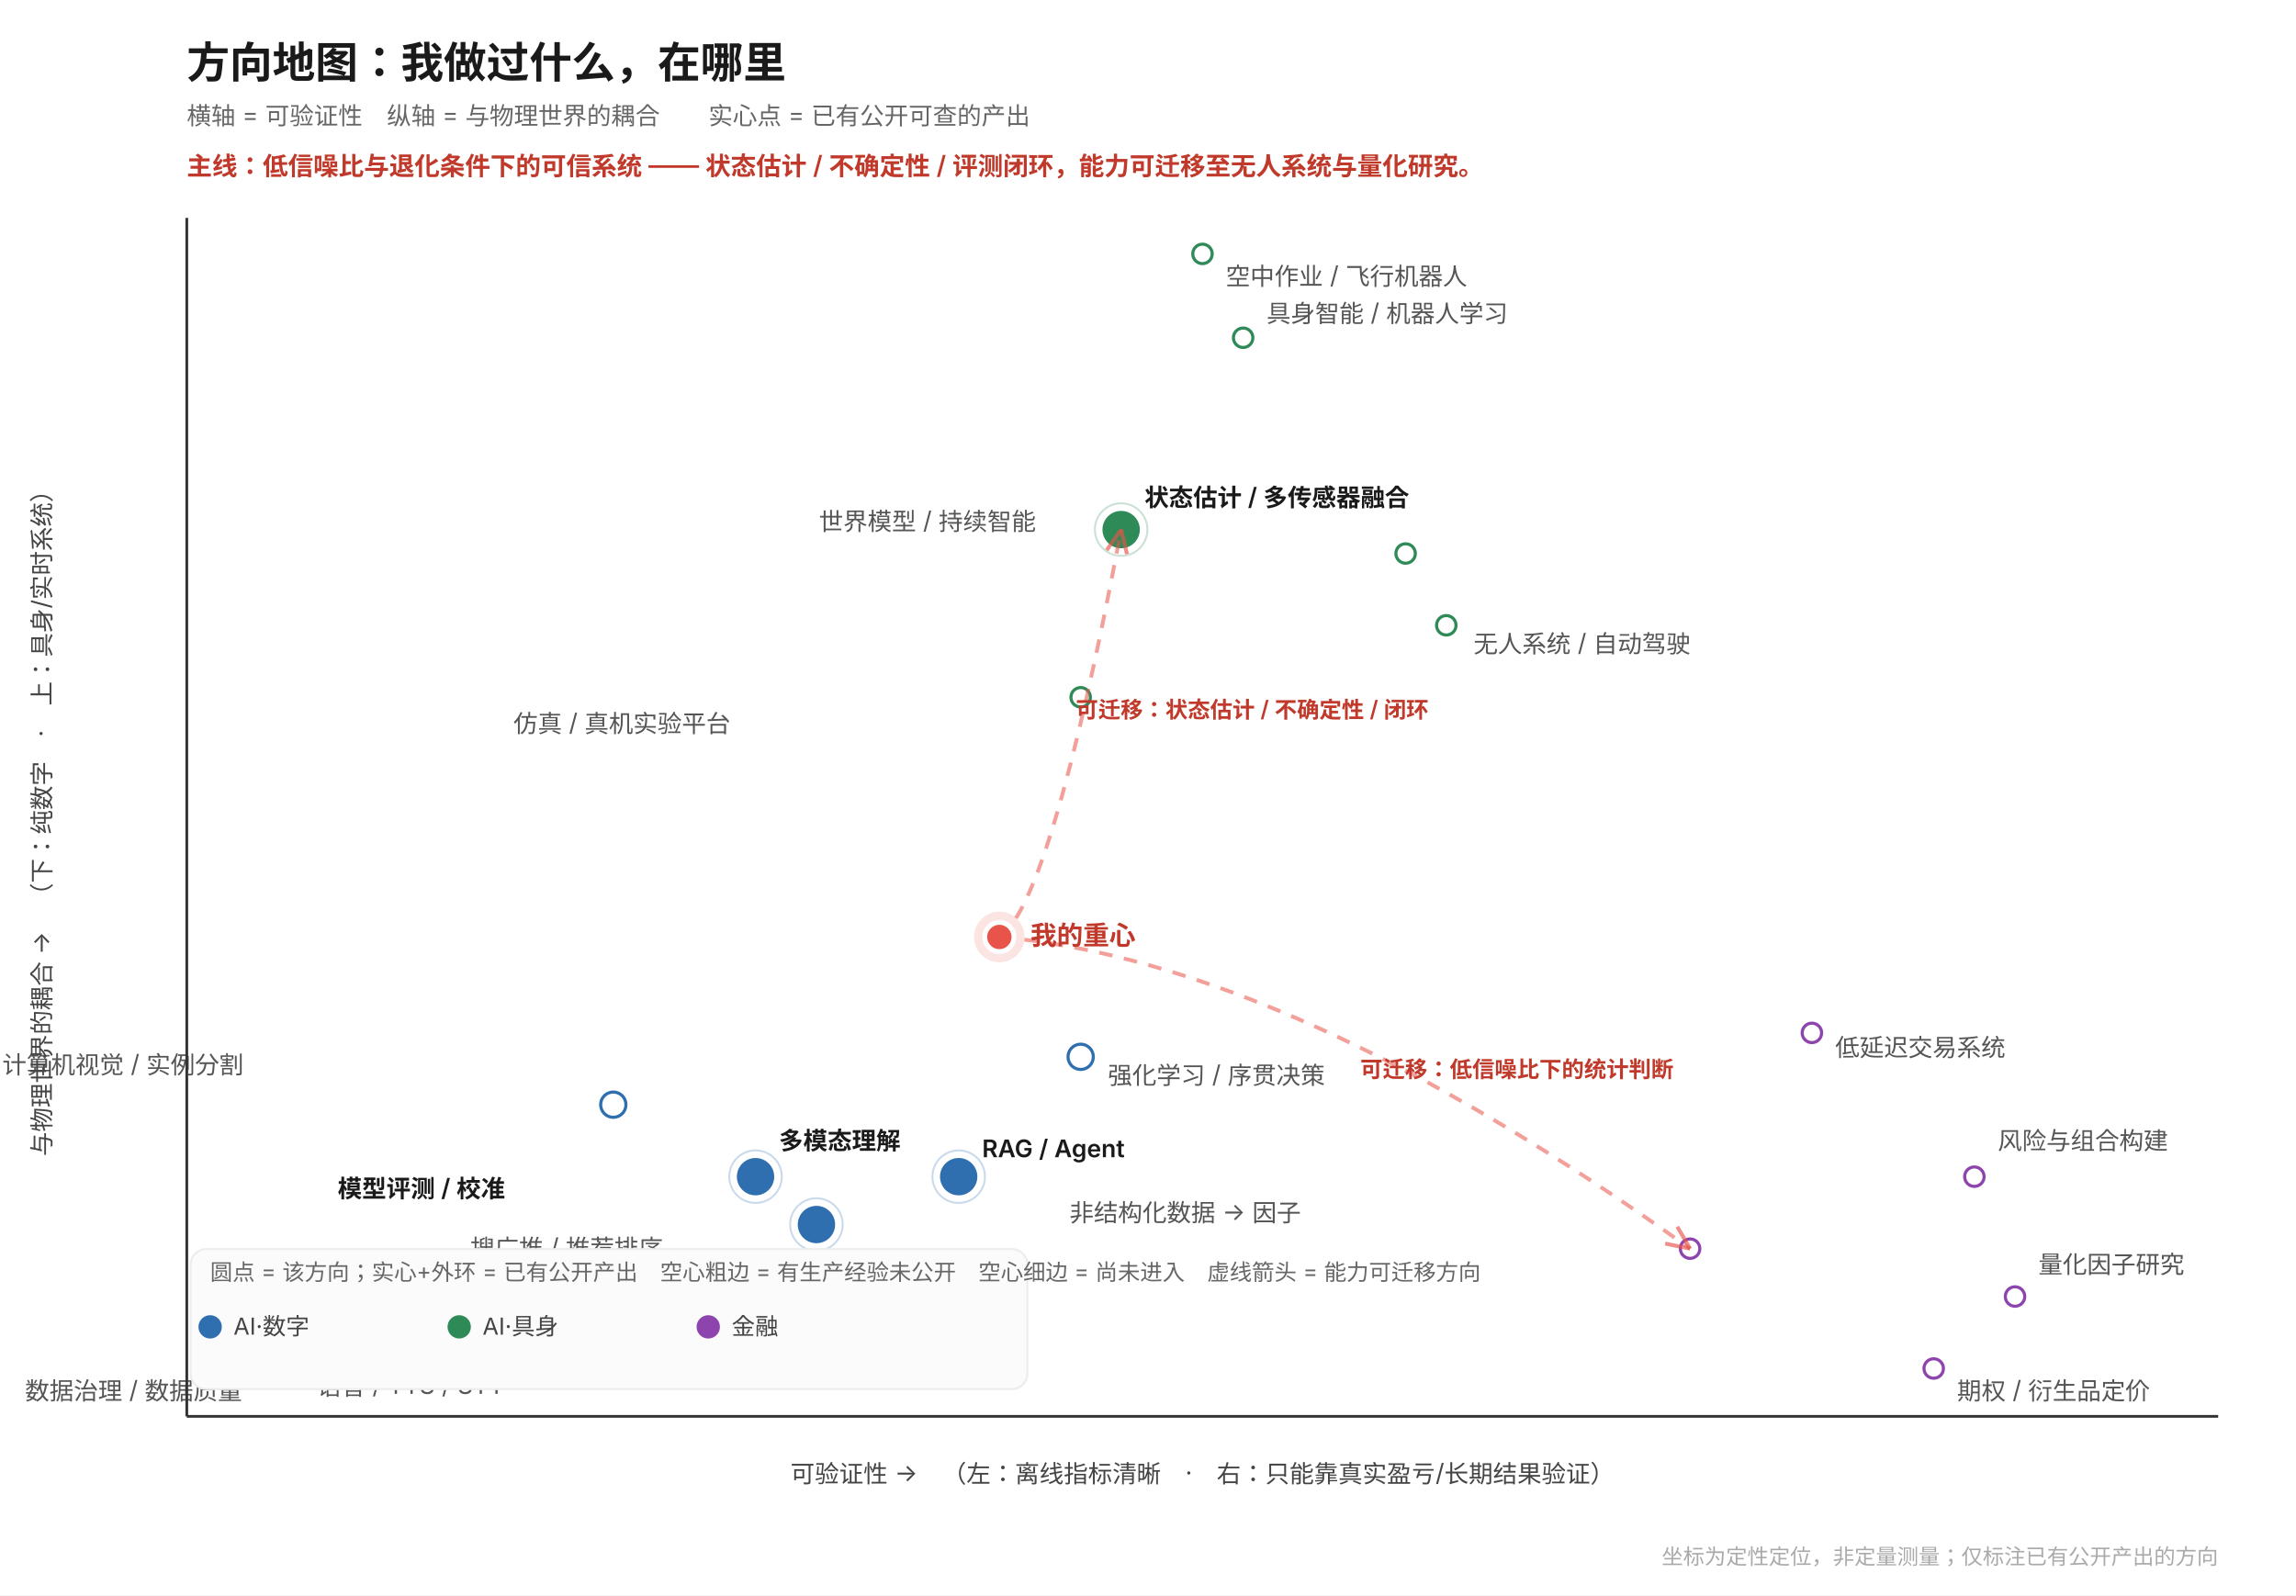
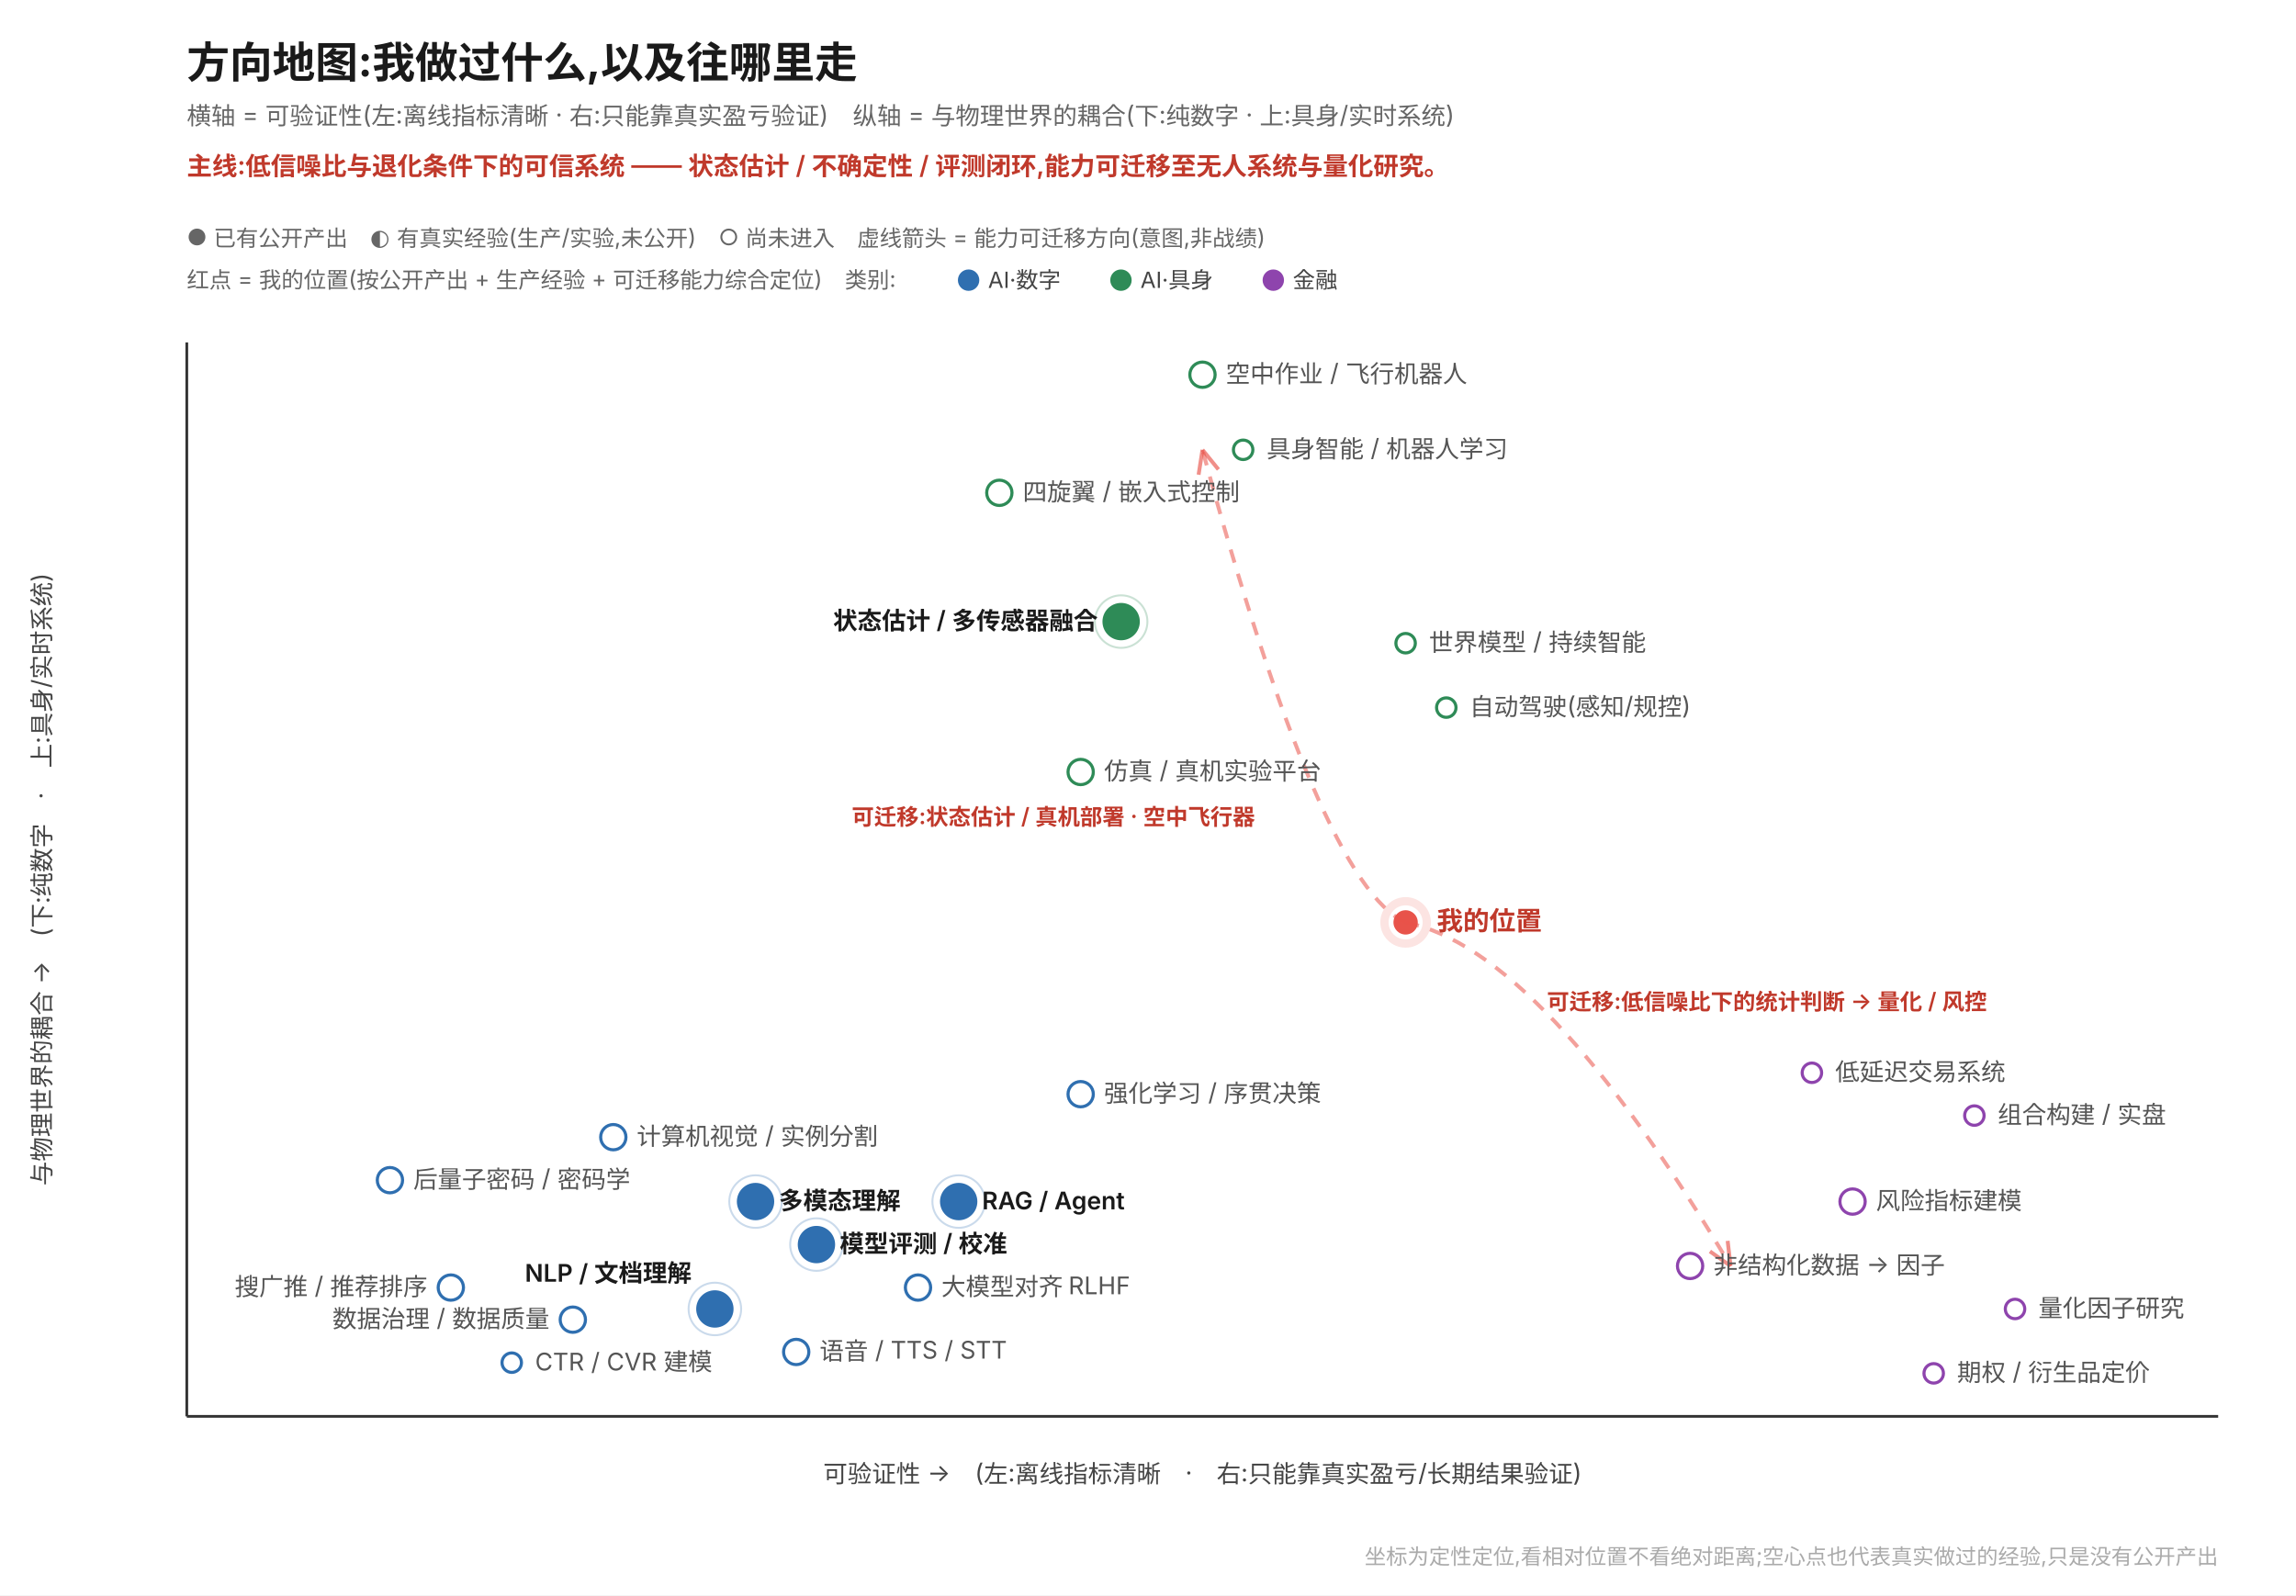
<svg xmlns="http://www.w3.org/2000/svg" width="1180" height="820" viewBox="0 0 1180 820" font-family="-apple-system,BlinkMacSystemFont,'Noto Sans SC','Microsoft YaHei',sans-serif">
  <rect width="1180" height="820" fill="#ffffff" />
-   <text x="96" y="40" font-size="22" font-weight="700" fill="#1a1a1a">方向地图：我做过什么，在哪里</text>
-   <text x="96" y="64" font-size="12.5" fill="#666">横轴 = 可验证性　纵轴 = 与物理世界的耦合　　实心点 = 已有公开可查的产出</text>
-   <text x="96" y="90" font-size="13" font-weight="600" fill="#c0392b">主线：低信噪比与退化条件下的可信系统 —— 状态估计 / 不确定性 / 评测闭环，能力可迁移至无人系统与量化研究。</text>
-   <circle cx="231.7" cy="654.1" r="6.5" fill="#ffffff" stroke="#2f6fb0" stroke-width="1.6" />
-   <text x="241.7" y="646.1" font-size="12.5" font-weight="400" fill="#555" text-anchor="start">搜广推 / 推荐排序</text>
-   <circle cx="263.0" cy="697.2" r="5.0" fill="#ffffff" stroke="#2f6fb0" stroke-width="1.6" />
-   <text x="273.0" y="711.2" font-size="12.5" font-weight="400" fill="#555" text-anchor="start">CTR / CVR 建模</text>
-   <circle cx="367.4" cy="666.4" r="8.5" fill="#2f6fb0" stroke="#2f6fb0" stroke-width="2.2" />
-   <circle cx="367.4" cy="666.4" r="13.5" fill="none" stroke="#2f6fb0" stroke-opacity="0.25" />
-   <text x="379.4" y="682.4" font-size="12.5" font-weight="600" fill="#1a1a1a" text-anchor="start">NLP / 文档理解</text>
-   <circle cx="388.3" cy="604.8" r="8.5" fill="#2f6fb0" stroke="#2f6fb0" stroke-width="2.2" />
-   <circle cx="388.3" cy="604.8" r="13.5" fill="none" stroke="#2f6fb0" stroke-opacity="0.25" />
-   <text x="400.3" y="590.8" font-size="12.5" font-weight="600" fill="#1a1a1a" text-anchor="start">多模态理解</text>
-   <circle cx="492.7" cy="604.8" r="8.5" fill="#2f6fb0" stroke="#2f6fb0" stroke-width="2.2" />
-   <circle cx="492.7" cy="604.8" r="13.5" fill="none" stroke="#2f6fb0" stroke-opacity="0.25" />
-   <text x="504.7" y="594.8" font-size="12.5" font-weight="600" fill="#1a1a1a" text-anchor="start">RAG / Agent</text>
-   <circle cx="555.4" cy="543.2" r="6.5" fill="#ffffff" stroke="#2f6fb0" stroke-width="1.6" />
-   <text x="569.4" y="557.2" font-size="12.5" font-weight="400" fill="#555" text-anchor="start">强化学习 / 序贯决策</text>
-   <circle cx="471.8" cy="654.1" r="6.5" fill="#ffffff" stroke="#2f6fb0" stroke-width="1.6" />
-   <text x="321.8" y="670.1" font-size="12.5" font-weight="400" fill="#555" text-anchor="end">大模型对齐 RLHF</text>
-   <circle cx="419.6" cy="629.4" r="8.5" fill="#2f6fb0" stroke="#2f6fb0" stroke-width="2.2" />
-   <circle cx="419.6" cy="629.4" r="13.5" fill="none" stroke="#2f6fb0" stroke-opacity="0.25" />
-   <text x="259.6" y="615.4" font-size="12.5" font-weight="600" fill="#1a1a1a" text-anchor="end">模型评测 / 校准</text>
-   <circle cx="294.4" cy="703.4" r="6.5" fill="#ffffff" stroke="#2f6fb0" stroke-width="1.6" />
-   <text x="124.4" y="719.4" font-size="12.5" font-weight="400" fill="#555" text-anchor="end">数据治理 / 数据质量</text>
-   <circle cx="315.2" cy="567.8" r="6.5" fill="#ffffff" stroke="#2f6fb0" stroke-width="1.6" />
-   <text x="125.2" y="551.8" font-size="12.5" font-weight="400" fill="#555" text-anchor="end">计算机视觉 / 实例分割</text>
-   <circle cx="409.2" cy="691.0" r="6.5" fill="#ffffff" stroke="#2f6fb0" stroke-width="1.6" />
-   <text x="259.2" y="717.0" font-size="12.5" font-weight="400" fill="#555" text-anchor="end">语音 / TTS / STT</text>
-   <circle cx="576.2" cy="272.2" r="8.5" fill="#2e8b57" stroke="#2e8b57" stroke-width="2.2" />
-   <circle cx="576.2" cy="272.2" r="13.5" fill="none" stroke="#2e8b57" stroke-opacity="0.25" />
-   <text x="588.2" y="260.2" font-size="12.5" font-weight="600" fill="#1a1a1a" text-anchor="start">状态估计 / 多传感器融合</text>
-   <circle cx="638.9" cy="173.6" r="5.0" fill="#ffffff" stroke="#2e8b57" stroke-width="1.6" />
-   <text x="650.9" y="165.6" font-size="12.5" font-weight="400" fill="#555" text-anchor="start">具身智能 / 机器人学习</text>
-   <circle cx="618.0" cy="130.5" r="5.0" fill="#ffffff" stroke="#2e8b57" stroke-width="1.6" />
-   <text x="630.0" y="146.5" font-size="12.5" font-weight="400" fill="#555" text-anchor="start">空中作业 / 飞行机器人</text>
-   <circle cx="743.3" cy="321.4" r="5.0" fill="#ffffff" stroke="#2e8b57" stroke-width="1.6" />
-   <text x="757.3" y="335.4" font-size="12.5" font-weight="400" fill="#555" text-anchor="start">无人系统 / 自动驾驶</text>
-   <circle cx="722.4" cy="284.5" r="5.0" fill="#ffffff" stroke="#2e8b57" stroke-width="1.6" />
-   <text x="532.4" y="272.5" font-size="12.5" font-weight="400" fill="#555" text-anchor="end">世界模型 / 持续智能</text>
-   <circle cx="555.4" cy="358.4" r="5.0" fill="#ffffff" stroke="#2e8b57" stroke-width="1.6" />
-   <text x="375.4" y="376.4" font-size="12.5" font-weight="400" fill="#555" text-anchor="end">仿真 / 真机实验平台</text>
-   <circle cx="1035.6" cy="666.4" r="5.0" fill="#ffffff" stroke="#8e44ad" stroke-width="1.6" />
-   <text x="1047.6" y="654.4" font-size="12.5" font-weight="400" fill="#555" text-anchor="start">量化因子研究</text>
-   <circle cx="993.8" cy="703.4" r="5.0" fill="#ffffff" stroke="#8e44ad" stroke-width="1.6" />
-   <text x="1005.8" y="719.4" font-size="12.5" font-weight="400" fill="#555" text-anchor="start">期权 / 衍生品定价</text>
-   <circle cx="868.6" cy="641.8" r="5.0" fill="#ffffff" stroke="#8e44ad" stroke-width="1.6" />
-   <text x="668.6" y="627.8" font-size="12.5" font-weight="400" fill="#555" text-anchor="end">非结构化数据 → 因子</text>
-   <circle cx="931.2" cy="530.9" r="5.0" fill="#ffffff" stroke="#8e44ad" stroke-width="1.6" />
-   <text x="943.2" y="542.9" font-size="12.5" font-weight="400" fill="#555" text-anchor="start">低延迟交易系统</text>
-   <circle cx="1014.7" cy="604.8" r="5.0" fill="#ffffff" stroke="#8e44ad" stroke-width="1.6" />
-   <text x="1026.7" y="590.8" font-size="12.5" font-weight="400" fill="#555" text-anchor="start">风险与组合构建</text>
-   <path d="M 513.6 481.6 Q 539.9 464.8 576.2 272.2" fill="none" stroke="#e8534a" stroke-width="2" stroke-dasharray="7 6" stroke-opacity="0.55" />
-   <line x1="576.2" y1="272.2" x2="579.2" y2="284.8" stroke="#e8534a" stroke-width="2" stroke-opacity="0.65" />
-   <line x1="576.2" y1="272.2" x2="568.8" y2="282.8" stroke="#e8534a" stroke-width="2" stroke-opacity="0.65" />
-   <text x="552.9" y="368.9" font-size="11.5" fill="#c0392b" font-weight="600">可迁移：状态估计 / 不确定性 / 闭环</text>
-   <path d="M 513.6 481.6 Q 662.7 494.4 868.6 641.8" fill="none" stroke="#e8534a" stroke-width="2" stroke-dasharray="7 6" stroke-opacity="0.55" />
-   <line x1="868.6" y1="641.8" x2="855.8" y2="639.2" stroke="#e8534a" stroke-width="2" stroke-opacity="0.65" />
-   <line x1="868.6" y1="641.8" x2="862.0" y2="630.5" stroke="#e8534a" stroke-width="2" stroke-opacity="0.65" />
-   <text x="699.1" y="553.7" font-size="11.5" fill="#c0392b" font-weight="600">可迁移：低信噪比下的统计判断</text>
-   <circle cx="513.6" cy="481.6" r="13" fill="#e8534a" fill-opacity="0.16" />
-   <circle cx="513.6" cy="481.6" r="7.5" fill="#e8534a" stroke="#ffffff" stroke-width="2.5" />
-   <text x="529.6" y="485.6" font-size="13.5" font-weight="700" fill="#c0392b">我的重心</text>
+   <text x="96" y="40" font-size="22" font-weight="700" fill="#1a1a1a">方向地图:我做过什么,以及往哪里走</text>
+   <text x="96" y="64" font-size="12.5" fill="#666">横轴 = 可验证性(左:离线指标清晰 · 右:只能靠真实盈亏验证)　纵轴 = 与物理世界的耦合(下:纯数字 · 上:具身/实时系统)</text>
+   <text x="96" y="90" font-size="13" font-weight="600" fill="#c0392b">主线:低信噪比与退化条件下的可信系统 —— 状态估计 / 不确定性 / 评测闭环,能力可迁移至无人系统与量化研究。</text>
+   <text x="96" y="126" font-size="11.5" fill="#666">● 已有公开产出　◐ 有真实经验(生产/实验,未公开)　○ 尚未进入　虚线箭头 = 能力可迁移方向(意图,非战绩)</text>
+   <text x="96" y="148" font-size="11.5" fill="#666">红点 = 我的位置(按公开产出 + 生产经验 + 可迁移能力综合定位)　类别:</text>
+   <circle cx="497.8" cy="144" r="5.5" fill="#2f6fb0" />
+   <text x="507.8" y="148" font-size="11.5" fill="#444">AI·数字</text>
+   <circle cx="576.1" cy="144" r="5.5" fill="#2e8b57" />
+   <text x="586.1" y="148" font-size="11.5" fill="#444">AI·具身</text>
+   <circle cx="654.4" cy="144" r="5.5" fill="#8e44ad" />
+   <text x="664.4" y="148" font-size="11.5" fill="#444">金融</text>
+   <text x="1140" y="804" font-size="11" fill="#aaa" text-anchor="end">坐标为定性定位,看相对位置不看绝对距离;空心点也代表真实做过的经验,只是没有公开产出</text>
  <line x1="96" y1="728" x2="1140" y2="728" stroke="#333" stroke-width="1.4" />
-   <line x1="96" y1="112" x2="96" y2="728" stroke="#333" stroke-width="1.4" />
-   <text x="618" y="762" text-anchor="middle" font-size="12.5" fill="#444">可验证性 →　（左：离线指标清晰　·　右：只能靠真实盈亏/长期结果验证）</text>
-   <text x="26" y="420" font-size="12.5" fill="#444" text-anchor="middle" transform="rotate(-90 26 420)">与物理世界的耦合 →　（下：纯数字　·　上：具身/实时系统）</text>
-   <rect x="98" y="642" width="430" height="72" rx="8" fill="#fbfbfb" stroke="#ececec" />
-   <text x="108" y="658" font-size="11.5" fill="#666">圆点 = 该方向；实心+外环 = 已有公开产出　空心粗边 = 有生产经验未公开　空心细边 = 尚未进入　虚线箭头 = 能力可迁移方向</text>
-   <circle cx="108" cy="682" r="6" fill="#2f6fb0" />
-   <text x="120" y="686" font-size="12" fill="#444">AI·数字</text>
-   <circle cx="236" cy="682" r="6" fill="#2e8b57" />
-   <text x="248" y="686" font-size="12" fill="#444">AI·具身</text>
-   <circle cx="364" cy="682" r="6" fill="#8e44ad" />
-   <text x="376" y="686" font-size="12" fill="#444">金融</text>
-   <text x="1140" y="804" font-size="11" fill="#aaa" text-anchor="end">坐标为定性定位，非定量测量；仅标注已有公开产出的方向</text>
+   <line x1="96" y1="176" x2="96" y2="728" stroke="#333" stroke-width="1.4" />
+   <text x="618" y="762" text-anchor="middle" font-size="12.5" fill="#444">可验证性 →　(左:离线指标清晰　·　右:只能靠真实盈亏/长期结果验证)</text>
+   <text x="26" y="452" font-size="12.5" fill="#444" text-anchor="middle" transform="rotate(-90 26 452)">与物理世界的耦合 →　(下:纯数字　·　上:具身/实时系统)</text>
+   <circle cx="231.7" cy="661.8" r="6.5" fill="#ffffff" stroke="#2f6fb0" stroke-width="1.6" />
+   <circle cx="263.0" cy="700.4" r="5.0" fill="#ffffff" stroke="#2f6fb0" stroke-width="1.6" />
+   <circle cx="367.4" cy="672.8" r="8.5" fill="#2f6fb0" stroke="#2f6fb0" stroke-width="2.2" />
+   <circle cx="367.4" cy="672.8" r="13.5" fill="none" stroke="#2f6fb0" stroke-opacity="0.25" />
+   <circle cx="388.3" cy="617.6" r="8.5" fill="#2f6fb0" stroke="#2f6fb0" stroke-width="2.2" />
+   <circle cx="388.3" cy="617.6" r="13.5" fill="none" stroke="#2f6fb0" stroke-opacity="0.25" />
+   <circle cx="492.7" cy="617.6" r="8.5" fill="#2f6fb0" stroke="#2f6fb0" stroke-width="2.2" />
+   <circle cx="492.7" cy="617.6" r="13.5" fill="none" stroke="#2f6fb0" stroke-opacity="0.25" />
+   <circle cx="555.4" cy="562.4" r="6.5" fill="#ffffff" stroke="#2f6fb0" stroke-width="1.6" />
+   <circle cx="471.8" cy="661.8" r="6.5" fill="#ffffff" stroke="#2f6fb0" stroke-width="1.6" />
+   <circle cx="419.6" cy="639.7" r="8.5" fill="#2f6fb0" stroke="#2f6fb0" stroke-width="2.2" />
+   <circle cx="419.6" cy="639.7" r="13.5" fill="none" stroke="#2f6fb0" stroke-opacity="0.25" />
+   <circle cx="294.4" cy="678.3" r="6.5" fill="#ffffff" stroke="#2f6fb0" stroke-width="1.6" />
+   <circle cx="315.2" cy="584.5" r="6.5" fill="#ffffff" stroke="#2f6fb0" stroke-width="1.6" />
+   <circle cx="409.2" cy="694.9" r="6.5" fill="#ffffff" stroke="#2f6fb0" stroke-width="1.6" />
+   <circle cx="200.4" cy="606.6" r="6.5" fill="#ffffff" stroke="#2f6fb0" stroke-width="1.6" />
+   <circle cx="576.2" cy="319.5" r="8.5" fill="#2e8b57" stroke="#2e8b57" stroke-width="2.2" />
+   <circle cx="576.2" cy="319.5" r="13.5" fill="none" stroke="#2e8b57" stroke-opacity="0.25" />
+   <circle cx="638.9" cy="231.2" r="5.0" fill="#ffffff" stroke="#2e8b57" stroke-width="1.6" />
+   <circle cx="618.0" cy="192.6" r="6.5" fill="#ffffff" stroke="#2e8b57" stroke-width="1.6" />
+   <circle cx="743.3" cy="363.7" r="5.0" fill="#ffffff" stroke="#2e8b57" stroke-width="1.6" />
+   <circle cx="722.4" cy="330.6" r="5.0" fill="#ffffff" stroke="#2e8b57" stroke-width="1.6" />
+   <circle cx="555.4" cy="396.8" r="6.5" fill="#ffffff" stroke="#2e8b57" stroke-width="1.6" />
+   <circle cx="513.6" cy="253.3" r="6.5" fill="#ffffff" stroke="#2e8b57" stroke-width="1.6" />
+   <circle cx="1035.6" cy="672.8" r="5.0" fill="#ffffff" stroke="#8e44ad" stroke-width="1.6" />
+   <circle cx="993.8" cy="705.9" r="5.0" fill="#ffffff" stroke="#8e44ad" stroke-width="1.6" />
+   <circle cx="868.6" cy="650.7" r="6.5" fill="#ffffff" stroke="#8e44ad" stroke-width="1.6" />
+   <circle cx="931.2" cy="551.4" r="5.0" fill="#ffffff" stroke="#8e44ad" stroke-width="1.6" />
+   <circle cx="952.1" cy="617.6" r="6.5" fill="#ffffff" stroke="#8e44ad" stroke-width="1.6" />
+   <circle cx="1014.7" cy="573.4" r="5.0" fill="#ffffff" stroke="#8e44ad" stroke-width="1.6" />
+   <circle cx="722.4" cy="474.1" r="13" fill="#e8534a" fill-opacity="0.16" />
+   <circle cx="722.4" cy="474.1" r="7.5" fill="#e8534a" stroke="#ffffff" stroke-width="2.5" />
+   <path d="M 722.4 474.1 Q 678.6 454.6 618.0 231.2" fill="none" stroke="#e8534a" stroke-width="2" stroke-dasharray="7 6" stroke-opacity="0.55" />
+   <line x1="618.0" y1="231.2" x2="626.2" y2="241.3" stroke="#e8534a" stroke-width="2" stroke-opacity="0.65" />
+   <line x1="618.0" y1="231.2" x2="616.0" y2="244.0" stroke="#e8534a" stroke-width="2" stroke-opacity="0.65" />
+   <path d="M 722.4 474.1 Q 792.6 488.2 889.4 650.7" fill="none" stroke="#e8534a" stroke-width="2" stroke-dasharray="7 6" stroke-opacity="0.55" />
+   <line x1="889.4" y1="650.7" x2="878.8" y2="643.2" stroke="#e8534a" stroke-width="2" stroke-opacity="0.65" />
+   <line x1="889.4" y1="650.7" x2="887.9" y2="637.8" stroke="#e8534a" stroke-width="2" stroke-opacity="0.65" />
+   <text x="645.0" y="424.0" font-size="11.5" fill="#c0392b" font-weight="600" text-anchor="end">可迁移:状态估计 / 真机部署 · 空中飞行器</text>
+   <text x="795.0" y="519.0" font-size="11.5" fill="#c0392b" font-weight="600" text-anchor="start">可迁移:低信噪比下的统计判断 → 量化 / 风控</text>
+   <text x="738.4" y="478.1" font-size="13.5" font-weight="700" fill="#c0392b">我的位置</text>
+   <text x="355.4" y="658.8" font-size="12.5" font-weight="600" fill="#1a1a1a" text-anchor="end">NLP / 文档理解</text>
+   <text x="400.3" y="621.6" font-size="12.5" font-weight="600" fill="#1a1a1a" text-anchor="start">多模态理解</text>
+   <text x="504.7" y="621.6" font-size="12.5" font-weight="600" fill="#1a1a1a" text-anchor="start">RAG / Agent</text>
+   <text x="431.6" y="643.7" font-size="12.5" font-weight="600" fill="#1a1a1a" text-anchor="start">模型评测 / 校准</text>
+   <text x="564.2" y="323.5" font-size="12.5" font-weight="600" fill="#1a1a1a" text-anchor="end">状态估计 / 多传感器融合</text>
+   <text x="219.7" y="665.8" font-size="12.5" font-weight="400" fill="#555" text-anchor="end">搜广推 / 推荐排序</text>
+   <text x="567.4" y="566.4" font-size="12.5" font-weight="400" fill="#555" text-anchor="start">强化学习 / 序贯决策</text>
+   <text x="483.8" y="665.8" font-size="12.5" font-weight="400" fill="#555" text-anchor="start">大模型对齐 RLHF</text>
+   <text x="282.4" y="682.3" font-size="12.5" font-weight="400" fill="#555" text-anchor="end">数据治理 / 数据质量</text>
+   <text x="327.2" y="588.5" font-size="12.5" font-weight="400" fill="#555" text-anchor="start">计算机视觉 / 实例分割</text>
+   <text x="421.2" y="698.9" font-size="12.5" font-weight="400" fill="#555" text-anchor="start">语音 / TTS / STT</text>
+   <text x="212.4" y="610.6" font-size="12.5" font-weight="400" fill="#555" text-anchor="start">后量子密码 / 密码学</text>
+   <text x="630.0" y="196.6" font-size="12.5" font-weight="400" fill="#555" text-anchor="start">空中作业 / 飞行机器人</text>
+   <text x="567.4" y="400.8" font-size="12.5" font-weight="400" fill="#555" text-anchor="start">仿真 / 真机实验平台</text>
+   <text x="525.6" y="257.3" font-size="12.5" font-weight="400" fill="#555" text-anchor="start">四旋翼 / 嵌入式控制</text>
+   <text x="880.6" y="654.7" font-size="12.5" font-weight="400" fill="#555" text-anchor="start">非结构化数据 → 因子</text>
+   <text x="964.1" y="621.6" font-size="12.5" font-weight="400" fill="#555" text-anchor="start">风险指标建模</text>
+   <text x="275.0" y="704.4" font-size="12.5" font-weight="400" fill="#555" text-anchor="start">CTR / CVR 建模</text>
+   <text x="650.9" y="235.2" font-size="12.5" font-weight="400" fill="#555" text-anchor="start">具身智能 / 机器人学习</text>
+   <text x="755.3" y="367.7" font-size="12.5" font-weight="400" fill="#555" text-anchor="start">自动驾驶(感知/规控)</text>
+   <text x="734.4" y="334.6" font-size="12.5" font-weight="400" fill="#555" text-anchor="start">世界模型 / 持续智能</text>
+   <text x="1047.6" y="676.8" font-size="12.5" font-weight="400" fill="#555" text-anchor="start">量化因子研究</text>
+   <text x="1005.8" y="709.9" font-size="12.5" font-weight="400" fill="#555" text-anchor="start">期权 / 衍生品定价</text>
+   <text x="943.2" y="555.4" font-size="12.5" font-weight="400" fill="#555" text-anchor="start">低延迟交易系统</text>
+   <text x="1026.7" y="577.4" font-size="12.5" font-weight="400" fill="#555" text-anchor="start">组合构建 / 实盘</text>
</svg>
